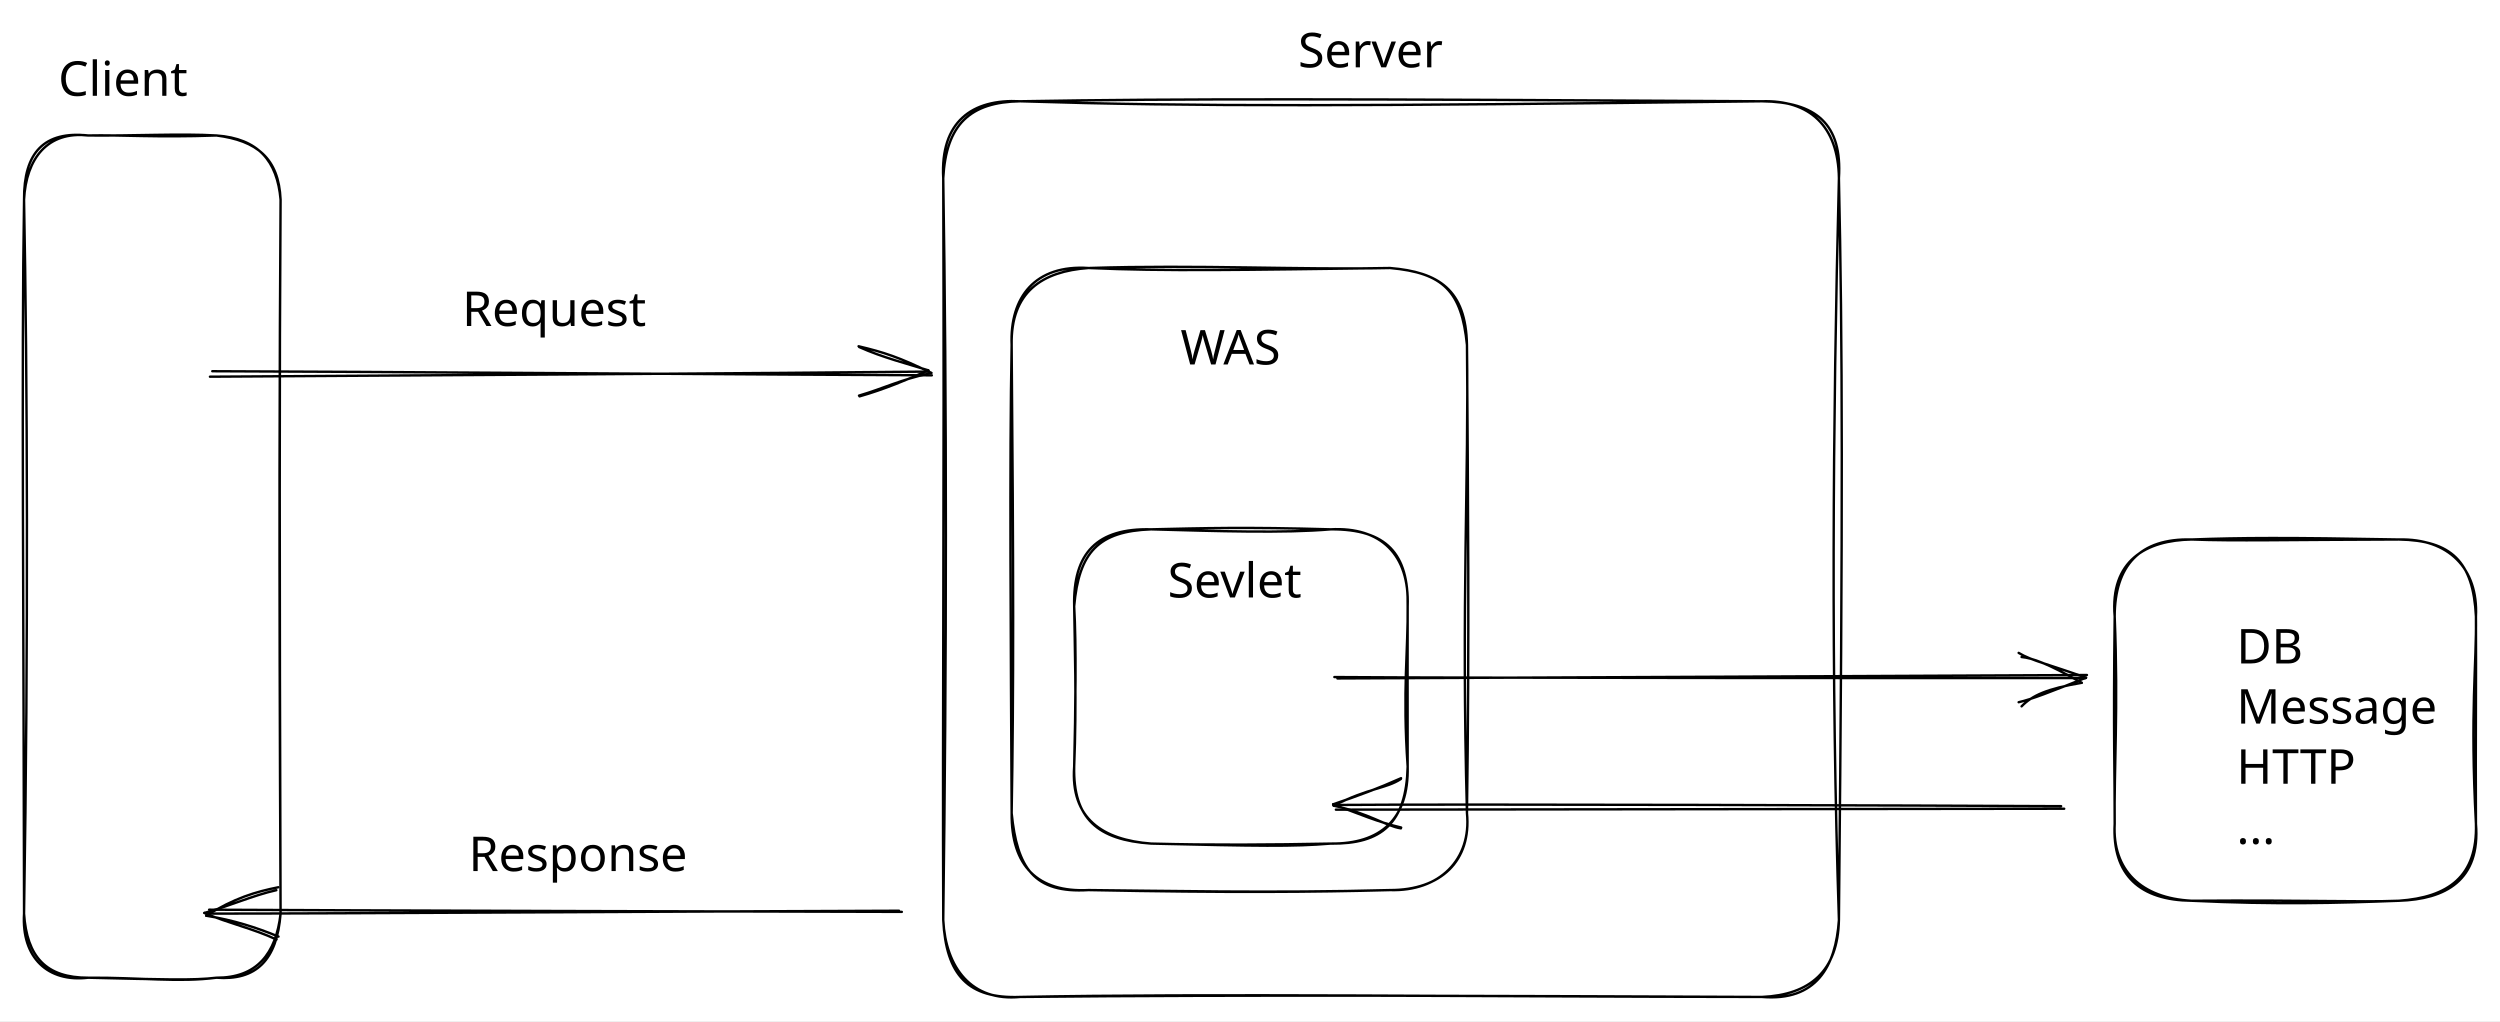
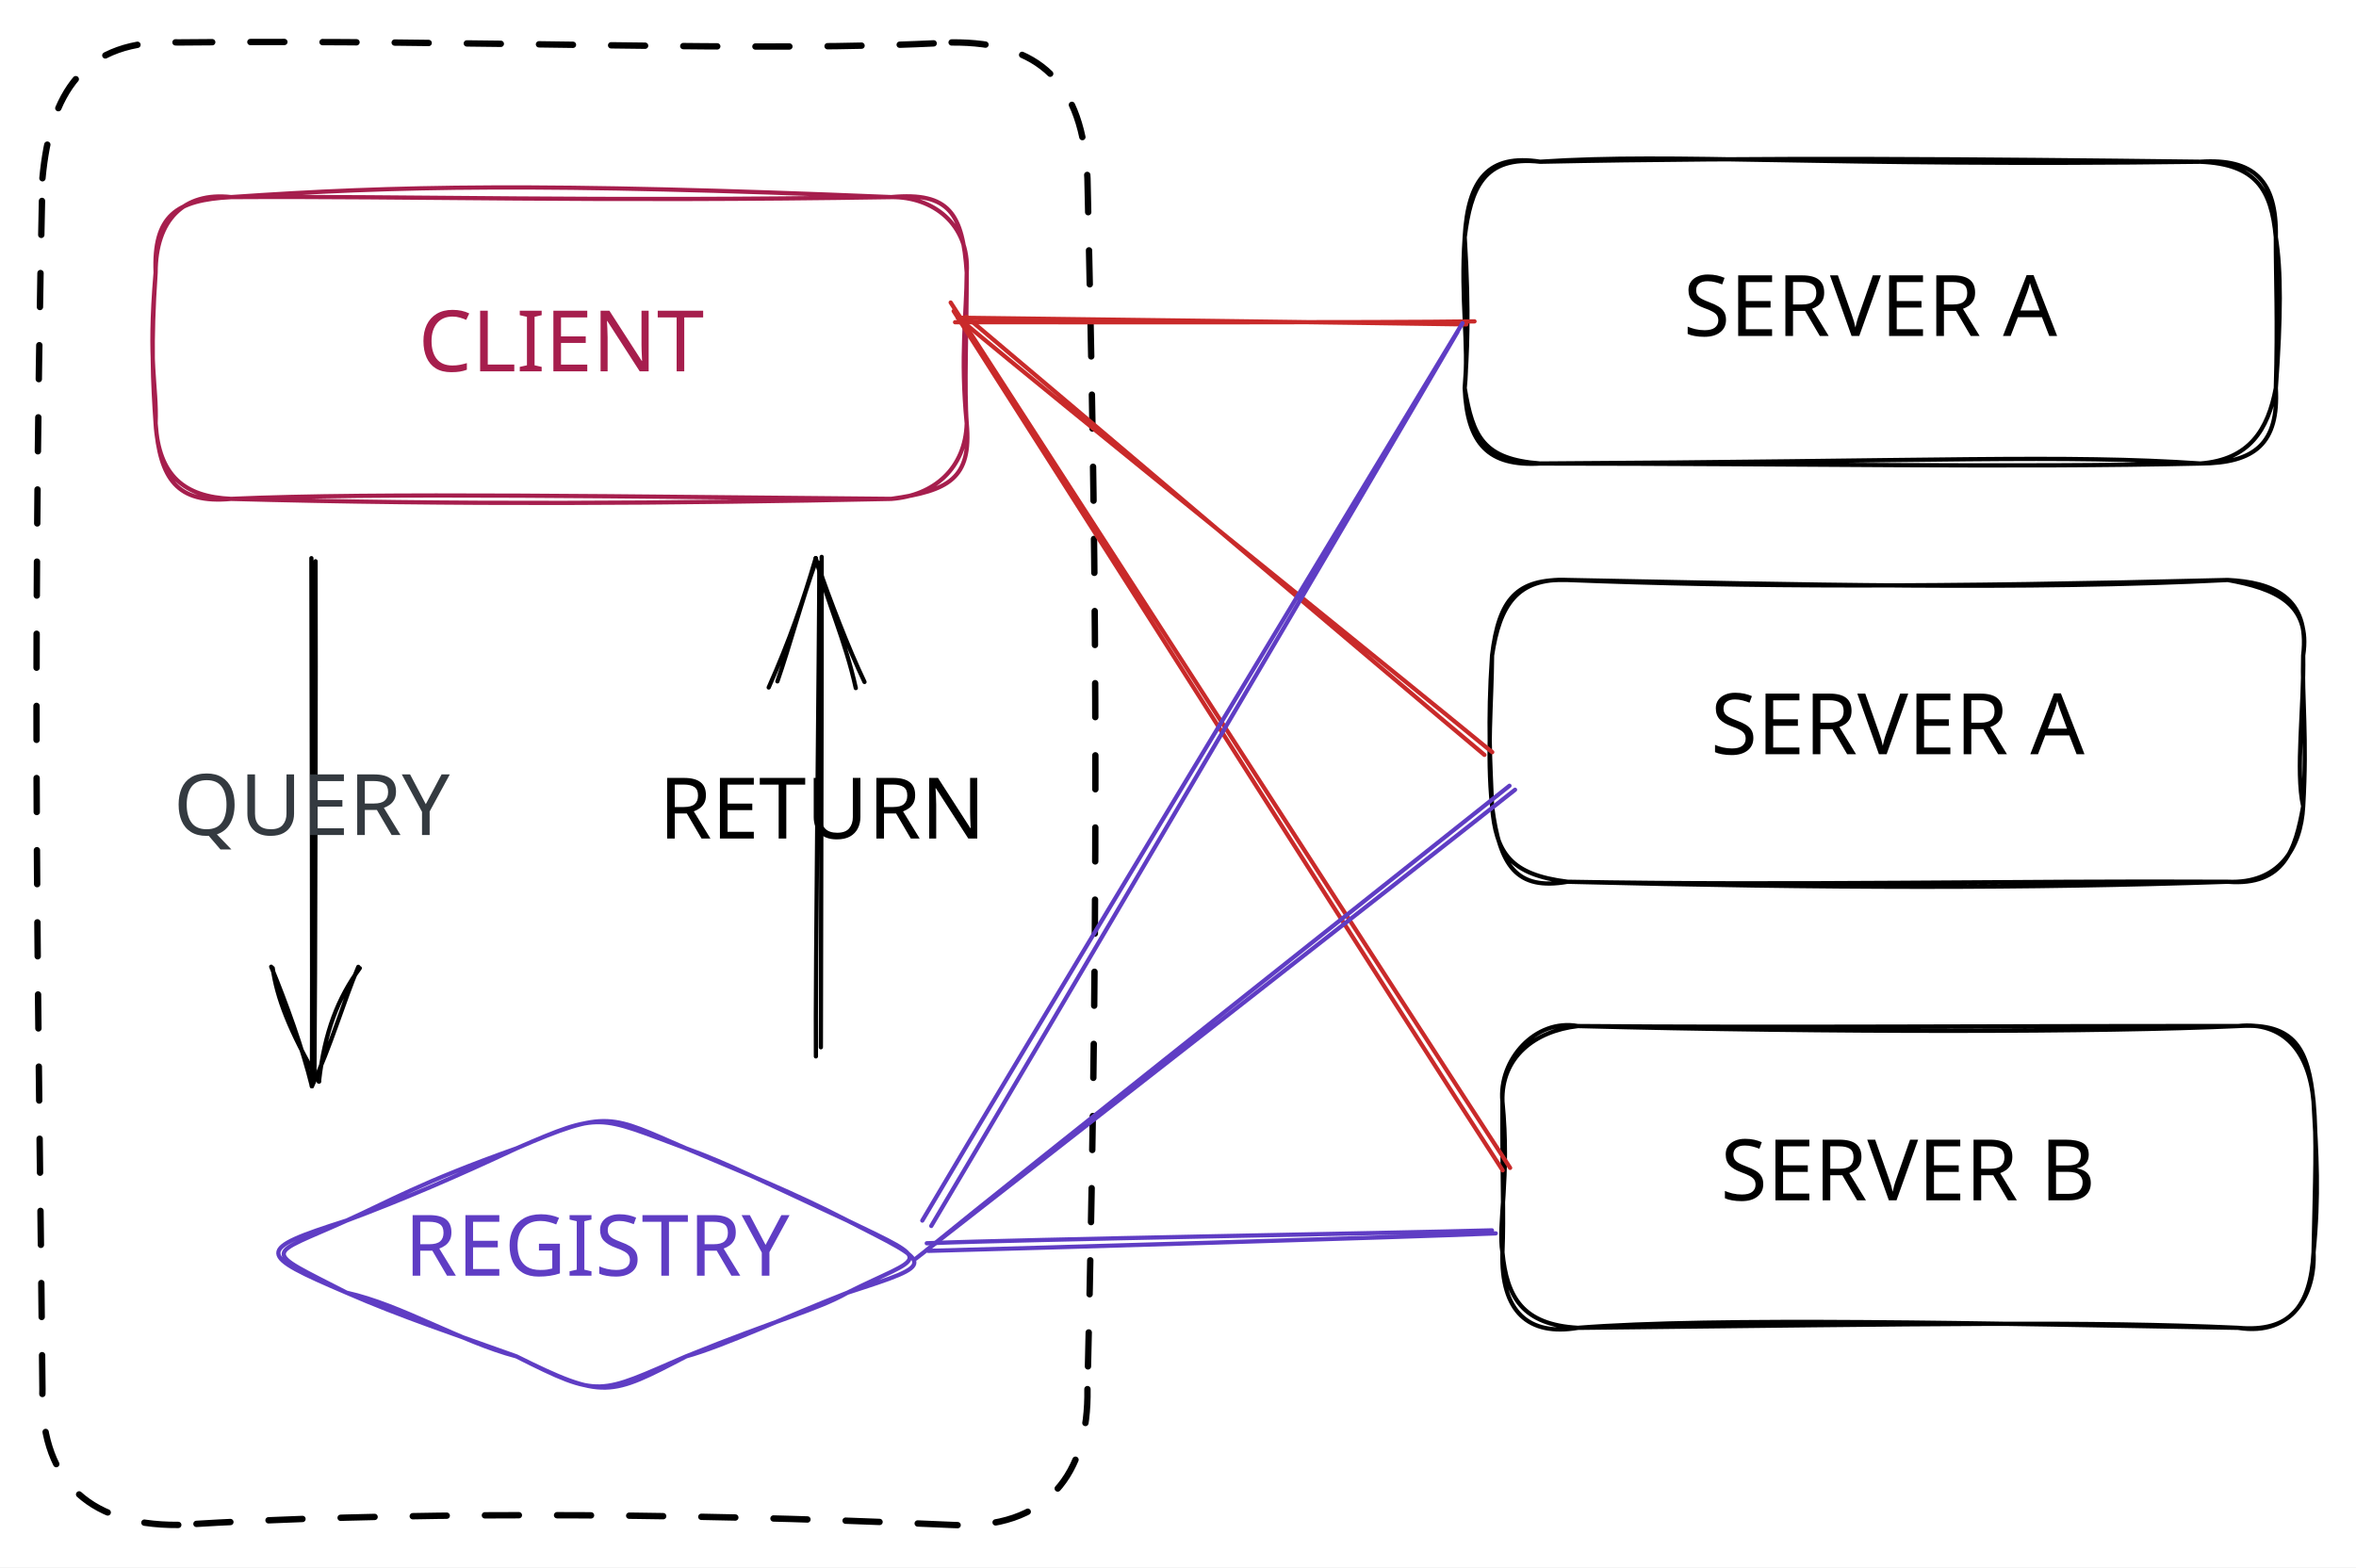
- <svg xmlns="http://www.w3.org/2000/svg" version="1.1" viewBox="0 0 1039.555 424.555" width="1039.555" height="424.555">
+ <svg xmlns="http://www.w3.org/2000/svg" version="1.1" viewBox="0 0 555.111 369.333" width="555.111" height="369.333">
  
-   eyJ2ZXJzaW9uIjoiMSIsImVuY29kaW5nIjoiYnN0cmluZyIsImNvbXByZXNzZWQiOnRydWUsImVuY29kZWQiOiJ4nN1aWVfiSFx1MDAxOH33V3iY1zZT+9JvbozLtNqi6PT0XHUwMDFjT4SAgZCkSVCxT//3+Vx1MDAxMpYkQOhAi2YmniOQqkp9Sd37LbfyfWt7u1x1MDAxMlx1MDAwZX2r8nG7Yj03TMdu9s2nyofo/KPVXHUwMDBmbM+FJlx1MDAxMv9cdTAwMGW8Qb9cdTAwMTH3fFxiQz/4+Pvvpu9cdTAwMWJtO7z3vK7R8HqjYZZj9Sw3XGag49/we3v7e/w/NVHfaoSm23aseEDclMwl0OzJM8+Np8VcdTAwMDT+XHUwMDE401xcTnvYwVx1MDAwMUxcdTAwMTdaTWhumU5gJS3RqUr3/PRQ1zqkekpfzoZcdTAwMWT/r+P72nEya8t2nFo4dEY3ZTZcdTAwMWVcdTAwMDb9lE1B2Pe61o3dXGZcdTAwMWai2WfOT8dcdTAwMDVcdTAwMWU8tGRU31x1MDAxYrRcdTAwMWZcXCtcYjJjPN9s2OEwOoeSXHUwMDFiXHUwMDFjPYSP28mZZ/hFmTJcdTAwMThcdTAwMWNcXCEkXHUwMDE1JnzaXHUwMDFhj9fMXHUwMDEwQkhEiERcdTAwMWM6zNi17zleP7LrN1x1MDAxNFx1MDAxZoll92aj21x1MDAwNvPc5rRP2DfdwDf7sF5Jv6fJXHUwMDFkI1x1MDAxMc0kuGCaYYZcdTAwMDSZdnmw7PZDXHUwMDE42cqRQeDAVDKOsUy6XHUwMDA0VrwqmEhKKVFYT1tcIlx1MDAxYvzjZlxmkH/Sz81tjp/bXHUwMDA0MVx0Zuj4zI/kbqL+hymsJZdcdTAwMWH4TXOEXHQsXHUwMDE0hlx1MDAwN0aYUDQxwLHdLjS6XHUwMDAzx0nOeY1uXHUwMDAyo63UXFxz8FxyredwXHUwMDExcnVcdTAwMWVwXHUwMDA1k4pgpHhh3OLeZdiodq/2W173fv/kwFdcdTAwMTfdeulxK0hcdTAwMTYvWdxcbmRgaFVcdTAwMTJcdTAwMDFOsJJ8Y8DlYlx1MDAxZagpXHUwMDE2TZApMcOIy5Q7+TkyM5hZXHSCXHUwMDFjaypWgGCy2J5cdTAwMWLW7JfoeVx1MDAxM5Q5WzV7tjPMrFeMTXg++46deTT3ZmDBnLFcdTAwMWJVmd67jt2O0FtxrFZcdTAwMTbWoVxy8WDaXHUwMDFjen7S2oDZTbhcXP+4OXtcdTAwMTde327brulcXGUtWcoos9/3nlx1MDAxNlGK4jxOMWBcdTAwMTShiFx1MDAxNo9cdTAwMDW7+ydhw9qzhuf8SVxc/9EzX1x1MDAxYfVh2TlcdTAwMDW4MWR0IK1cdTAwMDXSVGaDXHUwMDAx0dRcdTAwMDD3Slx1MDAxOfhhrrhmXHUwMDFi41x1MDAxNEUoXG5KgGLEiFx1MDAxNmn6TjmGZilGXCLca67wXG5cZpv3/eTXfD9cdTAwMTdyPeJcdTAwMDWh2Vx1MDAwZvdst2m77dkhltvMaXHMINz3ej07XHUwMDA0My4821xyZ3vE192NIP9gmXP8gSun22a54UdXTHKr6Ei+bSdLXHUwMDEw/5h+/+fDwt75izozfCv9uTKLNZk9OWGxYlx1MDAxMlZcdTAwMDfJ4pHxyd/r16tf6sOu773cdC9cdTAwMWWOTupcdTAwMDdlZ7HExFBKaYiBmIuZhI5jXHUwMDExp3tEMo1cYmWb4zBR0sDRwTjCmqec61x1MDAxMlxuK6SAQvw9KUypXHUwMDEwKVxmrU/hlGHjKiWOX1x1MDAxNY+c+6fXbFx1MDAwZv3Rvazftlv37l1dVlx1MDAxMi5AtG1cZlwiK3eQoWKqUCVcdTAwMThDmlxilerVNv04r4g8tqJcdTAwMDRRyN3nbvz/4Tl2crE0M7yQ51haXHUwMDEwqtyCkCBcdTAwMTIlcDpcdTAwMTVffuY+lq90Wd1cdTAwMDdFccnHXHUwMDAwe5nIXHUwMDFiXHUwMDBmV7FcdTAwMGZ/XHUwMDBi/0EliaailGdcdTAwMTKRpFx1MDAxOFxc3D7xJFxiXHUwMDBizDVRdNOV4HTM91x1MDAxNCZcdTAwMGLFj1xmKkf8mbb8mED5XHUwMDE1XHUwMDFk1fqsIIjl0UJrQIomWlx1MDAxN2ZF57rKu1x1MDAxZHpUPVwibLfXXHUwMDFldF7Cz+3Ss4LryFx1MDAwMyFcdTAwMDJZpiZYqVxmLVxi02k3vDFOYKXjXGZcdTAwMWNcdTAwMTOtXHUwMDE0UZioeV5cdTAwMTCuclxu40kpKlx1MDAxNOeC0nfVSCRBkr5cdHYpVXnYxVx1MDAxMiFGXHSTxes6+1xcfjo8dmvXT3T388nZ89nhUHwpPXhcdTAwMTWPw6fknEqMUoVbNJ7yWFx1MDAwMeRQ3iqGpZabgy9cdTAwMWRBc6rKLIAvXHUwMDFlhZ9FOuBcdTAwMDS/XGZcdTAwMTaMRUXqu1x1MDAwMlhjtkqht1x1MDAxNMB5XCJcdTAwMWbOhy5HXHUwMDAyUXA4tDB0w+ezT/t2m1x1MDAxY8ju8LS6W68/vlx1MDAxY+KyQ1eRkceTLMo25lx1MDAxNFx0iaNSRynOdJSu6I1Bly2Qo+dVPihdqKZp7XWTXCKfgjRcZq1cdTAwMDDBZKnXXHUwMDEx+W52a2VQ+FwiM9biXHUwMDEyyedcdTAwMTLjUshoX6Ewl27qrcvqUVx1MDAwN1x1MDAxZlx1MDAwZvu9XHUwMDFhqlx1MDAxZHi3mVnLyiVmRCxcdTAwMTBcdTAwMThRXHUwMDFlSVx1MDAwM9kwIFSe+PfaZFx1MDAxMrRcYpkkg0hcdTAwMDHZ1ipiwPpk0pBcdTAwMDawNyNTzXpcdTAwMDR4lYFPY0uWUipfMee5nMJMQ3VCVtiGuvTb+7u9K2/3+u758PyuenbDOpel55Rm8ZYk0VxiUY1mOMWwNjhcdTAwMWOScKSlSG1cdTAwMTW9erWMsZFcdTAwMTZISFx1MDAxMcVcdTAwMWPClVZcdTAwMDKw/0uJ1C/KbeCLUvsqm1DM84Q45ex8aTPv6rStz72bzrPTvPzSWCTEIYMwXCJcdTAwMTCBaoFRriVNdvG2p0JcXKxGXHUwMDEwSHFFvN8491D+S4JbPppmhm+lP9cqz2R+WMaRVyZcdTAwMThcdTAwMTWXXHUwMDE2lq9oSV1cYiYjXHUwMDExl0M9XHUwMDE0eZBsijve507KoVxyqlx1MDAwYuPXK6a+bIFcdTAwMGZZ0mdSnlEwNatcYr2D8rY8mGTgOau8fVh23VPVXHUwMDFlOodcdTAwMWTn6spxL+5cdTAwMWZrqvPYXHUwMDE4vJqiRzCTXHUwMDFiLypJ7qsjWEGsYlx1MDAxOP5cdTAwMTVm3PlO/ai5c9o6tjvXd/Xg08lDi1+Xn3Fi2UtPVMtcXIy/MuXUgkw4bf+EU5yBXHUwMDE35pq/SWFJMVOpLHTTufDB3lf3XHUwMDEzmGy2ra/u0dXVxVfXMIyFuXFK7n6L3DjHsvVyZZG7L40pkVx1MDAxY4i/goa+3FxylZV2WIsltIP6K0+4fvXXS8hPXHUwMDAz3Vx1MDAxY1x1MDAwNyVSXHUwMDE0zHrXrekoPqyimuflyr+cXHUwMDEx7yBcdTAwMDNcbnNYQYajN80g4M9nxFx1MDAwNFx1MDAxYumtiv/t5nQ+mmbGXHUwMDE3SpZzpeD8Ulx1MDAxYpyH4IxcdTAwMTTfxFxiXHUwMDA36KJGTvZqt67g6tt+1Vx1MDAxNjsvZfdcdTAwMWV82b404TwjXHUwMDA0q829qKxcbinBkEpRLTQnq+w/r1x1MDAxZrGJ0GitXCJ6rYh9aX1cdTAwMWJYQSnkq4kpa3Eq5UtnOaVcdTAwMTVcdTAwMDHXpXTx7Vx1MDAxNfZZ3FVxIyDgXHUwMDAxXHUwMDFlXHUwMDFmg7+wkmaz/KSi2Vxy5WxEViSWr1x1MDAxONbRnvdcdTAwMDZcdTAwMTVhpVx1MDAwYpFcbvjEMEErvd6/Pqko3PTbScKXVuB7bmCVg1VjW9aiVb6iQ1x1MDAxNcdCSlmcVbdcdTAwMDfd5lPrz6N7Um3emq73uX90U3pFR0m1RFx1MDAxNIbqKuZcdTAwMWNRhEkkXHUwMDEx3Vx1MDAxOKtcdTAwMDQrxCrI4JTE+o1CXHUwMDE1g1x1MDAxNPbtdi1rVlx1MDAxZkBYXHUwMDA2To0tXHUwMDE5MWprnE5WTN+vhfCEpkk5PHu7Ob7N5HqVR9t62ptf/t9a8Vx1MDAxMV01ZmlEXGIrLj1+bP34XHUwMDE3XHUwMDEwXHUwMDExqEkifQ==
+   eyJ2ZXJzaW9uIjoiMSIsImVuY29kaW5nIjoiYnN0cmluZyIsImNvbXByZXNzZWQiOnRydWUsImVuY29kZWQiOiJ4nO1cXFtT4khcdTAwMTR+91dY7uvA9v0yb4KMXHUwMDAz421cdTAwMDBHZWtrKkNcIkYgQVx1MDAxMlx1MDAwNN2a/74nQUlcYlx1MDAwNImCk62dnlx1MDAxYYXuTtKX8/X3ndNcdTAwMWT/2dnd3fNcdTAwMWZcdTAwMDbW3sfdPWvSNnq2OTTGe1x1MDAxZoL8e2vo2a5cdTAwMDNFJPzuuaNhO6x54/tcdTAwMDPv459/XHUwMDFhg0GxY/s/XFy3W2y7/ellVs/qW47vQcW/4Pvu7j/hz9iDhlbbN5xOz1xuL1xii6JnMZLMPHGd8LGMXHRBXHUwMDE0k2xWwfZcdTAwMGXgab5lQum10fOsqCTI2rv63DYnZfus6d+5bumRX/Tco2b00Gu712v4XHUwMDBmvWmfjPbNaFx1MDAxOGuS51x1MDAwZt2udWGb/lxylONE/uw60/BuoFx1MDAwMbPioTvq3DiW581d5Fx1MDAwZYy27T9cdTAwMDR5XGLNcqeD8HE3ypnAN0pIUUDigmmGXHUwMDE5XHUwMDEys9LgeoJkXHUwMDExXHUwMDA3iXGENaeYJFpWdnvuMGjZXHUwMDFmKExR035cdTAwMTjtblx1MDAwN9rnmLM6/tBwvIExhFx0i+qNn/pMmChcdTAwMTJIXFxzgpliVM2q3Fh258ZcdTAwMGZcdTAwMWHLdJFCYpQjrriOJsezwnnRUmOqYvlBXHUwMDBiXHUwMDA2VTO0j7/jw+aYT8P2bDCRydCnnJ9RX4L6lZipRbdcdTAwMWFcckxjalx1MDAxM1goKTlcdTAwMTNaU61n5T3b6UKhM+r1ojy33Y3MaCf2rGzWq2Sa9WItXHUwMDE1tIdKtbb5lvRB9Xvj+Or85FHWhuWzXHUwMDFm7v6Xk1xym6/nXHUwMDAy5DdqvalcdTAwMDZcdTAwMTFaL6NFXHUwMDBlSVx1MDAxMo60XHUwMDA0XHUwMDEzT7deQ2CLma+3XqxxXHUwMDFhUGbWK1OrPFmvYlxiXHUwMDBirmLN3JL5zq6Jro7ZnG9Nolx1MDAxZcYs5OiqTu3OUVx1MDAxM09GrW/71qWm49OzvVm9n1x1MDAxZpbfdnox7p2NLP+iVJnc305q6PzWbNRcdTAwMDfzT3l+vjFcdTAwMWO643Xv651cdTAwMGVrJ9WTUfVx4p02PpVH142yWu++T59WYFlcdTAwMTMgXHUwMDAxuiksz41rXGbGmKbBmGqsXGJcdTAwMTjE2iBePkU5XHUwMDA3MUOsqJTSXGJJXHUwMDBla9ZcdTAwMDKKXHUwMDA1L1xugFxyXHUwMDAxXGIjycj2QKzQXCJoiUyiXHUwMDE0I6klw1xuq1xmMJ2zmSx0wphcdTAwMTRcdTAwMTJlMMFosl3Hb9iPVkjjc7mfjL7de5ibr9A2YXzKR9XKSTM+hJ5cdTAwMDXPnHLKXFzt/Z7dXHSsd69ccr2whnOG7dsg7mZcdTAwMTX6tmnGXHSsXHJNMOCew+o6xONcdTAwMGXtju1cdTAwMTi95nxcdTAwMGJXXCLNtI2+65jLwYbS0IYl51pRvb7k81x1MDAwZva5PVx1MDAxZd9cdTAwMTfuW/fnLdHqXHUwMDFig0cr73Cjkq3gTMZ1IMOwVkxcdEpUsl1cdTAwMTHa+DU12+xccpTJlyg8IZJwoyCpXHUwMDE4lrGC15BcItlcdTAwMTYpfq82hj5uXHUwMDE4d9Z5XHI/1r+09nv6LFx1MDAxYslQ0OBcdTAwMWJcdTAwMTOMaSQjdKrZI6E5XHUwMDA2xbi+3S/vdN7tXq/SikyqonxcdTAwMWa7R0vsfpFmKFx1MDAwYphcdTAwMWaRLGLw1SyjKVx1MDAwNpH8bixTr1x1MDAxY1ZcdTAwMWLN+tW78sxcdTAwMGKLdZJnZm1cXFx0t6mmXFzGMzqVZzT42lx1MDAwNJNcZrJutcjNK96UKFwiLVx1MDAwNPRcdTAwMTR4VWg1hzeAWFFCXHUwMDAyb4czpYhKxdtbXHUwMDAzXHUwMDBiS0RcdTAwMWSOifonuFx1MDAxMU00RUq+LXSwNZppNFx1MDAxYmO1j5qOXHUwMDFhW0atZbvlhnrMSDNcbtGod1x1MDAxOSDu+cbQL9mOaTud+V4/Rd/W0XHhotBcdTAwMWVcdTAwMDVDgEDOc1wiXHUwMDE0XHUwMDA250YqzjiJVepcdTAwMTiDoM0scJWR1uDCY8GQWFx1MDAxY1jLMaM2zXfD8Pyy2+/bPlxmwJlrO36yRtij/Vx1MDAwMLo3lmEmS+HO8bIkxlx1MDAwN8FcdTAwMWTnp/Kv2ISh+Oyh2ee/P7xcXFx1MDAxYswyqr9cdTAwMTP/nZXtdWpcXJNcblx1MDAwZTpXZCD75aaX98WHk1WLXHUwMDBmSGAlXHRcdTAwMTVhuJFpSVx1MDAxM1xyi1ZcdTAwMWaQXHUwMDBiXHUwMDA2e8PqI9ZcInssOJVcdTAwMDKER5bl51xybM+VzKI438b2X88r70z1L/BlkuqnXHJ8XHUwMDFkz5NcdTAwMThzJaCmXHUwMDE41Vx1MDAxODNF1oba6iBZTqFcdTAwMDZqulxi/yUjXHUwMDE0UMfiS0sorFx1MDAxOfuFRI9FXHUwMDExXHUwMDA38V+AOlfgSi7uXHUwMDE4XHUwMDAwz2jgo5zyvmtUW+PbWr170Kt4t83rq97AO87I++DcRSb4et5PcuRcdTAwMDZcdTAwMTVBXHUwMDAxJFx1MDAwMSy0sFx1MDAxY1x1MDAwM2YoXHUwMDExMnKRXCJJQIuaU8W4wFx1MDAxMsQjzOfCmP9nib+waKdcdTAwMWJcdTAwMTJcdTAwMDI41Vx1MDAwYqGKIIZVLFx1MDAxY/bS6rTcXHUwMDE2c746MUGLXHUwMDE0Rlx1MDAxNGxcdTAwMDZ+gFx1MDAxYUhcYlx1MDAwMV5cdTAwMTRaY6V1IFx1MDAwNOj2tjdj3t5cblx1MDAxZMDB6Vx1MDAwN1x1MDAwMLB3cvrB639Pp795Xj95V1x1MDAxZPBcdTAwMDKfLrr8YVx1MDAwYldcdTAwMDJt5YYspqlRNoZcdTAwMDJnR7H1xYA/+VqgjfuSQy2z3v9WNjud8m3e4Sa4XGbZnlx1MDAwM+AkRUzOwVxyIFx1MDAxOFx1MDAwNpdcdTAwMTUlRHKqY6dccjaNt41syGJcZrmwXHUwMDFlb/08wevEQaUy6Xq1z6dnqCBbnvd9xLqnd5nEXHUwMDAxrFx1MDAwMIptPfZcdTAwMWNcdTAwMGKmLmy50GDcWVx1MDAwNlgs73TOYSFcdTAwMTFcdGPPmOhAXHUwMDAyxywthFx1MDAwNYCGXHUwMDAwaFx1MDAxOOBFccy3iFxutFx1MDAwNFx1MDAwNkvcUUpcdTAwMTGSVL/LXHUwMDBlZ2ZcdTAwMWJ8XHUwMDFiXHI1KvVvlfru/vvGnlev5UlcIpq18fVURGiqX8olXG72lTPEn1x1MDAxMcdcdTAwMTdcdTAwMGadUrszvj3EtEVp4fHsR94xJ1x1MDAwNFx1MDAwYlx1MDAwZpRJXHUwMDAwXHUwMDE1XCKSzrulXHUwMDAwxpCoXGInWEtcIrZcdLqNUJFcdTAwMTaaSolyejboXHUwMDE074tLeXJcXKqeuv7p7UXhqFUv55CKsEx1iFxiZjSIXmTwiJb3Oue4XHUwMDAw5zqwfNBgXGLsLOFcdTAwMGZxXlTggCjCJJJQ/suZXGK8fawkznSk8zdcdTAwMTWtoKJcdTAwMTfW8m1QkUo94IY5Z5hcdTAwMTOl18fc0bevelhr2odcdTAwMDeTXHUwMDFh+SQrXHUwMDFltquXececXHUwMDEwXCI8ZS3B4Vx1MDAwZXZcdTAwMWHn3VwiRlVwXHUwMDAwTsHqTjWIwe2FSDdCRYRcdTAwMDXZ8Wbmioro50vzdn9I7ol8uOlObo94a3CQQypcIiQ9Nlx1MDAwN0uzppqvf3p7eadzjlxuiVFw5oZcdTAwMTCNUFx1MDAxMFxmmPeKmEBFXHI6XHUwMDE1XHUwMDA0nFx1MDAwNmDEQ/dcdTAwMWLnXCK6XGKDRS5cIojDPyoy7Vx1MDAxNfzHuKj0rlxc9MJansJFpdVcXFx1MDAxNLZ5mfQjqcE5Qlx1MDAwNGJEZdhcdTAwMTQv1PfRl4O267JJf9y/Ro5j1XKPN8FVyEJANDiQVfOb4kSSkIVcdTAwMTRnWiFcdTAwMTY7MJjEW1tcdTAwMTODXHUwMDE4b8BcdTAwMWJB4YFvLFx1MDAxMOZcIiZBZ+BDSexhRlxiV8CeW9+nW1x1MDAxNTBngVx1MDAwYvZcdTAwMWFIrr2Vts2DLHNlXHUwMDFi3cwqpM1o4uqd+O/M+I0xwIKMlKCsRFx1MDAwNlx1MDAxNdk/rvmnd+3LIS3ftG5H47ostFx1MDAxYbnHr6DhsShFtWJUJreypuGOXHUwMDE5mfJEuzaJ3+l7VVxma03AO1tcdTAwMDJgcO+C1oCQ4VxchFx1MDAwN7iWIJpKLVhsh/JcdTAwMTcgmoNcIo4m4zein1MhdY6npVx1MDAwYtO7KZCjVJJWiErgaLH+VsFheXx8TJqV67tG67h8XFybXFzdXHUwMDE1zvNcdTAwMGZymVx1MDAwMq7pMfX0Leo3w5qiQFx1MDAxZUhcdTAwMTaw/1JUXHUwMDEzhJeGjp4hLVx1MDAxMchWpN5cdTAwMTajfCuiXHUwMDE551le2fv/IDplesPCxMxuXGLNOnVcdTAwMGZCq2DXT2aItZJcdTAwMGVlzuikcVkoXGZa1fvh8fjwwsg9mLlYqbjT3sTa+DsnhL/E2Fx1MDAwNKM5+Vx1MDAxZmvr81x1MDAxYilcYlx1MDAwNFxiXHUwMDEy/JdcdTAwMTI2NCzm1P6G93MqpE5xkFx1MDAxNid3Q1xil+l/goCAOyBBXHUwMDFmrO9Uj1x1MDAwZvstWe5+u+tcXJWuR92r40LFyf1rLkJMXyuTLFxiUi2ockWKXHUwMDFhXHUwMDEyVSB150X7xjHOUOhcdTAwMWSAXHUwMDA3wFJlOUYvXHUwMDA0dzXIOVx1MDAwNeay9dctV4Kccv3bz16sXUif4yAtzu6GUFx1MDAxZTs1mTzWXHUwMDA2frdcdTAwMDRyWz9S7fvNkeXdN0aHVqVk1Myqdrr9/IOcXHUwMDE1g1x1MDAxOLPAiFx1MDAwNlx1MDAwN3RcdTAwMTKRapX4Kznbw/j01MKCXHUwMDAwn1x1MDAwMZwlXGZgUaNcdTAwMGIpNObxXe5fXHUwMDAxcPjwm8VcdTAwMTdrXHUwMDE3UiY4SFx1MDAwYlObXHUwMDA27p2n2+9cdTAwMTmDQcOHkZ/NIEy1bT5tXHJEndi7t61xadFcdTAwMTL/uFx1MDAwZVNcdTAwMTBtXHUwMDBmpznAplx1MDAxNZrDz52f/1x1MDAwMrBKhS4ifQ==
  <defs>
    <style class="style-fonts">
      @font-face {
        font-family: "Virgil";
        src: url("https://unpkg.com/@excalidraw/excalidraw@0.14.2/dist/excalidraw-assets/Virgil.woff2");
      }
      @font-face {
        font-family: "Cascadia";
        src: url("https://unpkg.com/@excalidraw/excalidraw@0.14.2/dist/excalidraw-assets/Cascadia.woff2");
      }
    </style>
  </defs>
-   <rect x="0" y="0" width="1039.555" height="424.555" fill="#ffffff" />
-   <g stroke-linecap="round" transform="translate(10 56.33337) rotate(0 53.33333 175.1111)">
-     <path d="M26.67 0 M26.67 0 C45.37 0.21, 65.22 -0.88, 80 0 M26.67 0 C40.6 -0.31, 54.62 0.91, 80 0 M80 0 C97.41 1.27, 105.26 10.6, 106.67 26.67 M80 0 C96.74 2.15, 105.94 9.39, 106.67 26.67 M106.67 26.67 C106.26 94.52, 105.91 163.27, 106.67 323.56 M106.67 26.67 C106.21 100.6, 106.21 175.77, 106.67 323.56 M106.67 323.56 C105.21 343.02, 96.43 351.49, 80 350.22 M106.67 323.56 C104.78 340.2, 96.81 350.31, 80 350.22 M80 350.22 C64.23 352.29, 48.36 350.07, 26.67 350.22 M80 350.22 C70.18 351.38, 58.44 350.97, 26.67 350.22 M26.67 350.22 C9.15 350.29, 1.19 341.57, 0 323.56 M26.67 350.22 C10 352.24, -1.15 341.97, 0 323.56 M0 323.56 C-0.13 206.72, -1.11 92.64, 0 26.67 M0 323.56 C1.83 211.05, 1.38 98.49, 0 26.67 M0 26.67 C0.89 9.45, 9.87 -1.91, 26.67 0 M0 26.67 C-0.14 6.96, 8.43 -1.95, 26.67 0" stroke="#000000" stroke-width="1" fill="none" />
+   <rect x="0" y="0" width="555.111" height="369.333" fill="#ffffff" />
+   <g stroke-linecap="round" transform="translate(10 10) rotate(0 123.1111 174.6667)">
+     <path d="M32 0 M32 0 C101.68 -0.74, 170.64 2.51, 214.22 0 M214.22 0 C234.91 -0.14, 245.15 9.46, 246.22 32 M246.22 32 C247.99 109.24, 249.36 187.82, 246.22 317.33 M246.22 317.33 C246.56 337.09, 236.82 350.59, 214.22 349.33 M214.22 349.33 C146.24 346.24, 80.65 346.29, 32 349.33 M32 349.33 C9.83 349.47, -0.59 337.68, 0 317.33 M0 317.33 C-0.73 235.86, -2.74 155.08, 0 32 M0 32 C1.85 12.18, 9.45 -1, 32 0" stroke="#000000" stroke-width="1.5" fill="none" stroke-dasharray="8 9" />
  </g>
-   <g transform="translate(24.2222 21.83336) rotate(0 28 12.5)">
-     <text x="0" y="18" font-family="Virgil, Segoe UI Emoji" font-size="20px" fill="#000000" text-anchor="start" style="white-space: pre;" direction="ltr">Client</text>
+   <g stroke-linecap="round" transform="translate(36.66669 46.44446) rotate(0 95.55556 35.55556)">
+     <path d="M17.78 0 M17.78 0 C56.45 -2.66, 91.1 -3.39, 173.33 0 M17.78 0 C60.82 -0.27, 102.3 1.13, 173.33 0 M173.33 0 C187.07 -1.26, 190.18 3.96, 191.11 17.78 M173.33 0 C183.03 -0.14, 191.78 6.32, 191.11 17.78 M191.11 17.78 C191.07 27.61, 189.56 37.33, 191.11 53.33 M191.11 17.78 C191.1 31.04, 190.51 45.41, 191.11 53.33 M191.11 53.33 C192.28 66.35, 186.87 69.2, 173.33 71.11 M191.11 53.33 C190.8 63.87, 183.41 70.37, 173.33 71.11 M173.33 71.11 C121.65 72.21, 70.55 72.55, 17.78 71.11 M173.33 71.11 C112.77 70.61, 52.03 69.59, 17.78 71.11 M17.78 71.11 C5.04 72.3, 1.01 66.46, 0 53.33 M17.78 71.11 C6.84 70.63, 0.73 65.73, 0 53.33 M0 53.33 C0.33 44.05, -1.84 39.82, 0 17.78 M0 53.33 C-0.64 43.91, -1.15 34.43, 0 17.78 M0 17.78 C0.01 5.4, 6.65 -1.25, 17.78 0 M0 17.78 C-0.53 4.38, 4.75 0.67, 17.78 0" stroke="#a61e4d" stroke-width="1" fill="none" />
+   </g>
+   <g transform="translate(92.22224 68.50002) rotate(0 40 13.5)">
+     <text x="40" y="19" font-family="Virgil, Segoe UI Emoji" font-size="20px" fill="#a61e4d" text-anchor="middle" style="white-space: pre;" direction="ltr">CLIENT</text>
+   </g>
+   <g stroke-linecap="round" transform="translate(61.66669 262.1111) rotate(0 79 33)">
+     <path d="M100 8.5 M100 8.5 C113.38 14.14, 125.87 19.19, 138 25.5 M100 8.5 C109.94 12.07, 118.62 16.58, 138 25.5 M138 25.5 C158.24 35.92, 159.79 35.43, 138 42.5 M138 25.5 C159.13 35.67, 155.91 33.54, 138 42.5 M138 42.5 C130.74 46.6, 121.88 48.63, 100 57.5 M138 42.5 C123.52 48.16, 108.99 55, 100 57.5 M100 57.5 C79.35 66.37, 79.93 67.55, 60 57.5 M100 57.5 C82.02 66.83, 80.66 67.79, 60 57.5 M60 57.5 C46.74 54, 32.94 45.36, 20 42.5 M60 57.5 C46.19 52.55, 32.44 47.96, 20 42.5 M20 42.5 C-0.4 32.01, 0.91 34.11, 20 25.5 M20 42.5 C-1.11 33.46, -1.78 32.43, 20 25.5 M20 25.5 C33.43 20.48, 45.57 15.24, 60 8.5 M20 25.5 C29.6 21.2, 37.63 16.42, 60 8.5 M60 8.5 C80.19 -0.27, 79.08 0.78, 100 8.5 M60 8.5 C81.63 -0.91, 82.1 0.81, 100 8.5" stroke="#5f3dc4" stroke-width="1" fill="none" />
+   </g>
+   <g transform="translate(86.66669 281.6111) rotate(0 54 13.5)">
+     <text x="54" y="19" font-family="Virgil, Segoe UI Emoji" font-size="20px" fill="#5f3dc4" text-anchor="middle" style="white-space: pre;" direction="ltr">REGISTRY</text>
  </g>
  <g stroke-linecap="round">
-     <g transform="translate(87.33331 155) rotate(0 150.2223 0)">
-       <path d="M0.94 -0.64 C51.02 -0.55, 250.27 0.91, 300.14 1.07 M-0.03 1.64 C49.91 1.38, 249.16 0.09, 299.03 -0.49" stroke="#000000" stroke-width="1" fill="none" />
+     <g transform="translate(73.42996 131.6667) rotate(0 0 61.5)">
+       <path d="M0.92 0.59 C1.03 20.99, 0.84 102.07, 0.65 122.36 M-0.06 -0.14 C-0.04 20.4, 0.21 102.99, 0.05 123.56" stroke="#000000" stroke-width="1" fill="none" />
    </g>
-     <g transform="translate(87.33331 155) rotate(0 150.2223 0)">
-       <path d="M269.86 9.5 C280.25 6.47, 286.61 3, 299.92 0.07 M270.09 9.82 C279.99 7.05, 290.66 2.58, 298.66 -1.02" stroke="#000000" stroke-width="1" fill="none" />
+     <g transform="translate(73.42996 131.6667) rotate(0 0 61.5)">
+       <path d="M-9.18 96.44 C-8.21 103.34, -5.29 111.17, 1.72 123.19 M-9.53 96.13 C-6.05 104.58, -2.13 115.38, 0.06 124.3" stroke="#000000" stroke-width="1" fill="none" />
    </g>
-     <g transform="translate(87.33331 155) rotate(0 150.2223 0)">
-       <path d="M269.68 -11.02 C280.2 -8.52, 286.61 -6.46, 299.92 0.07 M269.92 -10.7 C279.68 -6.3, 290.41 -3.61, 298.66 -1.02" stroke="#000000" stroke-width="1" fill="none" />
+     <g transform="translate(73.42996 131.6667) rotate(0 0 61.5)">
+       <path d="M11.34 96.47 C6.23 103.52, 3.07 111.34, 1.72 123.19 M10.99 96.16 C7.48 104.43, 4.4 115.23, 0.06 124.3" stroke="#000000" stroke-width="1" fill="none" />
+     </g>
+   </g>
+   <mask />
+   <g transform="translate(39.42996 177.7612) rotate(0 34 13.5)">
+     <text x="34" y="19" font-family="Virgil, Segoe UI Emoji" font-size="20px" fill="#343a40" text-anchor="middle" style="white-space: pre;" direction="ltr">QUERY</text>
+   </g>
+   <g stroke-linecap="round">
+     <g transform="translate(192.8391 247.6667) rotate(0 0 -58.07863)">
+       <path d="M0.57 -0.89 C0.57 -20.16, 0.83 -97.12, 0.76 -116.44 M-0.6 1.26 C-0.75 -17.76, 0.19 -95.53, 0.21 -115.05" stroke="#000000" stroke-width="1" fill="none" />
+     </g>
+     <g transform="translate(192.8391 247.6667) rotate(0 0 -58.07863)">
+       <path d="M8.8 -85.53 C6.35 -96.7, 2.05 -105.83, -0.64 -116.16 M10.85 -86.97 C6.92 -95.22, 2.88 -105.87, -0.54 -115.58" stroke="#000000" stroke-width="1" fill="none" />
+     </g>
+     <g transform="translate(192.8391 247.6667) rotate(0 0 -58.07863)">
+       <path d="M-11.72 -85.67 C-6.75 -96.89, -3.62 -105.97, -0.64 -116.16 M-9.67 -87.11 C-6.75 -95.51, -3.95 -106.11, -0.54 -115.58" stroke="#000000" stroke-width="1" fill="none" />
+     </g>
+   </g>
+   <mask />
+   <g transform="translate(150.7169 178.5881) rotate(0 43 13.5)">
+     <text x="43" y="19" font-family="Virgil, Segoe UI Emoji" font-size="20px" fill="#000000" text-anchor="middle" style="white-space: pre;" direction="ltr">RETURN</text>
+   </g>
+   <g stroke-linecap="round" transform="translate(345.1111 38.11107) rotate(0 95.55556 35.55556)">
+     <path d="M17.78 0 M17.78 0 C50.25 -2.16, 82.99 1.15, 173.33 0 M17.78 0 C70.56 -1.09, 122.45 -0.62, 173.33 0 M173.33 0 C186.37 0.53, 190.09 6.48, 191.11 17.78 M173.33 0 C185.79 -0.81, 191.38 4.28, 191.11 17.78 M191.11 17.78 C192.35 25.63, 192.34 36.36, 191.11 53.33 M191.11 17.78 C191.09 27.47, 191.59 37.61, 191.11 53.33 M191.11 53.33 C191.83 66.41, 186.17 71.02, 173.33 71.11 M191.11 53.33 C189.28 63.15, 184.86 70.24, 173.33 71.11 M173.33 71.11 C128.77 72.11, 79.38 71.13, 17.78 71.11 M173.33 71.11 C141.65 68.94, 110.59 70.6, 17.78 71.11 M17.78 71.11 C5.54 71.81, 0.58 66.52, 0 53.33 M17.78 71.11 C4.43 70.1, 1.91 64.87, 0 53.33 M0 53.33 C1.06 42.89, -1.03 32.81, 0 17.78 M0 53.33 C0.54 45.3, 1.12 36.36, 0 17.78 M0 17.78 C0.76 4.09, 5.6 -1.91, 17.78 0 M0 17.78 C1.42 6.35, 4.43 -1.51, 17.78 0" stroke="#000000" stroke-width="1" fill="none" />
+   </g>
+   <g transform="translate(389.6667 60.16663) rotate(0 51 13.5)">
+     <text x="51" y="19" font-family="Virgil, Segoe UI Emoji" font-size="20px" fill="#000000" text-anchor="middle" style="white-space: pre;" direction="ltr">SERVER A</text>
+   </g>
+   <g stroke-linecap="round" transform="translate(351.5556 136.6666) rotate(0 95.55556 35.55556)">
+     <path d="M17.78 0 M17.78 0 C71.72 1.05, 125.59 2.43, 173.33 0 M17.78 0 C60.41 1.68, 104.45 1.75, 173.33 0 M173.33 0 C184.42 2, 192.99 5.5, 191.11 17.78 M173.33 0 C183.79 0.52, 192.76 3.92, 191.11 17.78 M191.11 17.78 C191.34 29.95, 189.25 45.09, 191.11 53.33 M191.11 17.78 C190.81 28.19, 192.08 36.9, 191.11 53.33 M191.11 53.33 C189.29 63.39, 186.76 72.15, 173.33 71.11 M191.11 53.33 C190.58 63.25, 185.39 71.66, 173.33 71.11 M173.33 71.11 C125.67 72.72, 79.86 72.66, 17.78 71.11 M173.33 71.11 C122.12 70.83, 70.51 72.07, 17.78 71.11 M17.78 71.11 C4.39 69.45, 0.87 64.42, 0 53.33 M17.78 71.11 C5.77 73.21, 1.8 67.45, 0 53.33 M0 53.33 C-1.28 40.9, -0.06 28.53, 0 17.78 M0 53.33 C-0.38 43.67, -1.09 33.74, 0 17.78 M0 17.78 C1.78 6.09, 5.79 -0.54, 17.78 0 M0 17.78 C1.61 4.39, 5.78 -0.32, 17.78 0" stroke="#000000" stroke-width="1" fill="none" />
+   </g>
+   <g transform="translate(396.1112 158.7222) rotate(0 51 13.5)">
+     <text x="51" y="19" font-family="Virgil, Segoe UI Emoji" font-size="20px" fill="#000000" text-anchor="middle" style="white-space: pre;" direction="ltr">SERVER A</text>
+   </g>
+   <g stroke-linecap="round" transform="translate(354 241.7778) rotate(0 95.55556 35.55556)">
+     <path d="M17.78 0 M17.78 0 C77.47 1.54, 141.19 1.47, 173.33 0 M17.78 0 C65.63 0.39, 114.02 -0.04, 173.33 0 M173.33 0 C184.02 -1.15, 190.09 5.97, 191.11 17.78 M173.33 0 C186.88 -0.86, 189.86 5.52, 191.11 17.78 M191.11 17.78 C191.84 30.49, 192.43 39.76, 191.11 53.33 M191.11 17.78 C191.92 26.65, 191.46 36.15, 191.11 53.33 M191.11 53.33 C190.4 66.18, 185.54 72.21, 173.33 71.11 M191.11 53.33 C191.57 63, 186.31 73.17, 173.33 71.11 M173.33 71.11 C113.75 70.06, 50.23 68.59, 17.78 71.11 M173.33 71.11 C137.94 69.52, 103.06 70.19, 17.78 71.11 M17.78 71.11 C4.81 70.39, 1.01 63.94, 0 53.33 M17.78 71.11 C6.19 73.08, -0.39 67.41, 0 53.33 M0 53.33 C-1.11 46.57, 1.76 35.87, 0 17.78 M0 53.33 C0.38 44.24, -0.08 36.58, 0 17.78 M0 17.78 C-0.34 7.39, 7.56 1.17, 17.78 0 M0 17.78 C-0.95 7.96, 7.75 -1.81, 17.78 0" stroke="#000000" stroke-width="1" fill="none" />
+   </g>
+   <g transform="translate(398.0556 263.8333) rotate(0 51.5 13.5)">
+     <text x="51.5" y="19" font-family="Virgil, Segoe UI Emoji" font-size="20px" fill="#000000" text-anchor="middle" style="white-space: pre;" direction="ltr">SERVER B</text>
+   </g>
+   <g stroke-linecap="round">
+     <g transform="translate(346 75.77777) rotate(0 -60.44446 0)">
+       <path d="M-0.51 0.66 C-20.65 0.33, -100.34 -0.66, -120.32 -0.91 M1.42 -0.05 C-18.87 0.28, -100.58 0.14, -120.97 0.15" stroke="#c92a2a" stroke-width="1" fill="none" />
    </g>
  </g>
  <mask />
  <g stroke-linecap="round">
-     <g transform="translate(374.4445 378.1111) rotate(0 -143.5556 0)">
-       <path d="M0.55 1.07 C-47.31 1, -239.36 0.45, -287.49 0.16 M-0.62 0.59 C-48.65 0.68, -241.09 1.83, -288.63 1.79" stroke="#000000" stroke-width="1" fill="none" />
-     </g>
-     <g transform="translate(374.4445 378.1111) rotate(0 -143.5556 0)">
-       <path d="M-258.69 -9.18 C-267.93 -7.35, -277.1 -4.66, -288.68 2.67 M-259.54 -7.95 C-269.26 -5.8, -279.43 -1.18, -289.46 1.51" stroke="#000000" stroke-width="1" fill="none" />
-     </g>
-     <g transform="translate(374.4445 378.1111) rotate(0 -143.5556 0)">
-       <path d="M-258.63 11.34 C-267.98 7.51, -277.17 4.53, -288.68 2.67 M-259.48 12.57 C-269.25 7.98, -279.44 5.85, -289.46 1.51" stroke="#000000" stroke-width="1" fill="none" />
+     <g transform="translate(350.4444 177.1111) rotate(0 -61.77777 -51.11116)">
+       <path d="M-0.69 0.77 C-20.95 -16.15, -102.45 -85.41, -122.76 -102.47 M1.15 0.13 C-19.1 -16.53, -102.64 -83.77, -123.28 -101.06" stroke="#c92a2a" stroke-width="1" fill="none" />
    </g>
  </g>
  <mask />
-   <g stroke-linecap="round" transform="translate(392.2223 42.11111) rotate(0 186.2222 186.2222)">
-     <path d="M32 0 M32 0 C98.44 -1.16, 167.54 -0.98, 340.44 0 M32 0 C103.68 2.29, 174 2.05, 340.44 0 M340.44 0 C360.15 -0.6, 372.15 10.21, 372.44 32 M340.44 0 C362.9 0.25, 373.91 9.44, 372.44 32 M372.44 32 C369.85 135.02, 369.19 240.23, 372.44 340.44 M372.44 32 C373.92 100.04, 374.13 167.3, 372.44 340.44 M372.44 340.44 C372.04 361.57, 360.48 371.58, 340.44 372.44 M372.44 340.44 C371.12 359.85, 363.01 374.35, 340.44 372.44 M340.44 372.44 C225.14 372.35, 107.72 370.93, 32 372.44 M340.44 372.44 C233.74 372.03, 126.65 371.47, 32 372.44 M32 372.44 C11.88 374.43, 1.05 360.47, 0 340.44 M32 372.44 C10.39 373.28, 1.15 363.47, 0 340.44 M0 340.44 C-0.37 253.49, 0.46 167.28, 0 32 M0 340.44 C1.44 232.61, 1.5 124.91, 0 32 M0 32 C1.19 9.62, 11.19 0.31, 32 0 M0 32 C-1.31 8.46, 12 -1.05, 32 0" stroke="#000000" stroke-width="1" fill="none" />
-   </g>
-   <g stroke-linecap="round" transform="translate(420.6666 111.4445) rotate(0 94.66666 129.3333)">
-     <path d="M32 0 M32 0 C77.39 -1.47, 120.25 0.83, 157.33 0 M32 0 C63.84 1.43, 95.4 0.81, 157.33 0 M157.33 0 C177.53 1.66, 188.93 9.03, 189.33 32 M157.33 0 C179.57 2.02, 187.07 9.64, 189.33 32 M189.33 32 C190.13 87.35, 186.95 138.52, 189.33 226.67 M189.33 32 C189.76 92.12, 190.35 154.43, 189.33 226.67 M189.33 226.67 C191.24 246.45, 178.61 258.73, 157.33 258.67 M189.33 226.67 C191.29 246, 177.8 259.33, 157.33 258.67 M157.33 258.67 C125.81 259.52, 90.42 259.83, 32 258.67 M157.33 258.67 C108.91 259.99, 60.92 258.9, 32 258.67 M32 258.67 C10.75 259.73, -0.24 248.59, 0 226.67 M32 258.67 C9.14 260.12, 2.29 249.4, 0 226.67 M0 226.67 C-0.36 154.46, -0.94 79.91, 0 32 M0 226.67 C0.88 176.46, 0.79 123.91, 0 32 M0 32 C-0.84 12.07, 9.8 -1.51, 32 0 M0 32 C-0.4 9.98, 12.61 1.37, 32 0" stroke="#000000" stroke-width="1" fill="none" />
-   </g>
-   <g stroke-linecap="round" transform="translate(446.6667 220.1112) rotate(0 69.33334 65.33333)">
-     <path d="M32 0 M32 0 C53.05 -0.49, 71.37 -1.03, 106.67 0 M32 0 C59.63 0.76, 87.41 1.67, 106.67 0 M106.67 0 C129.93 -0.18, 139.13 10.25, 138.67 32 M106.67 0 C127.53 -1.14, 139.45 10.57, 138.67 32 M138.67 32 C138.91 49.16, 136.47 67.34, 138.67 98.67 M138.67 32 C138.66 48.47, 138.61 63.95, 138.67 98.67 M138.67 98.67 C139.2 120.49, 127.43 130.89, 106.67 130.67 M138.67 98.67 C138.09 122.17, 127.9 130.98, 106.67 130.67 M106.67 130.67 C81.33 131.15, 57.22 131.34, 32 130.67 M106.67 130.67 C91.2 131.97, 76.5 131.72, 32 130.67 M32 130.67 C9.72 129.17, -0.47 120.29, 0 98.67 M32 130.67 C11.78 129.14, -1.6 120.19, 0 98.67 M0 98.67 C0.56 74.79, 0.93 47.83, 0 32 M0 98.67 C1.08 72.62, 0.17 46.44, 0 32 M0 32 C-0.55 9.77, 9.58 -0.59, 32 0 M0 32 C1.97 9.5, 10.09 0.78, 32 0" stroke="#000000" stroke-width="1" fill="none" />
-   </g>
-   <g transform="translate(490.8889 133.5556) rotate(0 21 12.5)">
-     <text x="0" y="18" font-family="Virgil, Segoe UI Emoji" font-size="20px" fill="#000000" text-anchor="start" style="white-space: pre;" direction="ltr">WAS</text>
-   </g>
-   <g transform="translate(485.5556 230.4444) rotate(0 31.5 12.5)">
-     <text x="0" y="18" font-family="Virgil, Segoe UI Emoji" font-size="20px" fill="#000000" text-anchor="start" style="white-space: pre;" direction="ltr">Sevlet</text>
-   </g>
  <g stroke-linecap="round">
-     <g transform="translate(555.7778 281.2222) rotate(0 155.5556 0)">
-       <path d="M0.35 0.89 C52.47 0.62, 260.27 -0.23, 312.02 -0.54 M-0.92 0.31 C51.18 0.71, 259.73 0.79, 311.55 0.72" stroke="#000000" stroke-width="1" fill="none" />
-     </g>
-     <g transform="translate(555.7778 281.2222) rotate(0 155.5556 0)">
-       <path d="M284.84 12.5 C289.17 8.01, 295.34 5.15, 309.83 2.71 M283.62 10.78 C289.07 9.55, 296.56 6.6, 311.64 0.58" stroke="#000000" stroke-width="1" fill="none" />
-     </g>
-     <g transform="translate(555.7778 281.2222) rotate(0 155.5556 0)">
-       <path d="M284.84 -8.02 C289.36 -7.56, 295.52 -5.46, 309.83 2.71 M283.62 -9.74 C289.02 -6.46, 296.51 -4.89, 311.64 0.58" stroke="#000000" stroke-width="1" fill="none" />
+     <g transform="translate(354.8889 274.8889) rotate(0 -65.33337 -100.8889)">
+       <path d="M-0.84 0.89 C-22.73 -32.63, -108.62 -167.89, -130.19 -201.58 M0.92 0.31 C-21.19 -33.55, -108.93 -169.66, -130.89 -203.6" stroke="#c92a2a" stroke-width="1" fill="none" />
    </g>
  </g>
  <mask />
-   <g stroke-linecap="round" transform="translate(879.3331 224.3332) rotate(0 75.11111 75.11111)">
-     <path d="M32 0 M32 0 C52.25 -0.76, 71.59 -0.87, 118.22 0 M32 0 C50.47 0.69, 70.61 0.13, 118.22 0 M118.22 0 C138.75 -0.51, 151.24 12.02, 150.22 32 M118.22 0 C139.92 0.4, 149.07 8.96, 150.22 32 M150.22 32 C150.53 51.75, 147.72 71.23, 150.22 118.22 M150.22 32 C150.38 58.53, 150.03 82.51, 150.22 118.22 M150.22 118.22 C150.86 140.14, 138.71 148.77, 118.22 150.22 M150.22 118.22 C152.16 141.79, 137.48 149.62, 118.22 150.22 M118.22 150.22 C92.64 151.2, 66.99 151.88, 32 150.22 M118.22 150.22 C100.74 150.89, 82.26 149.85, 32 150.22 M32 150.22 C10.7 150.02, -1.17 139.72, 0 118.22 M32 150.22 C11 149.16, -1.01 137.51, 0 118.22 M0 118.22 C-0.3 95.51, 1.54 70.75, 0 32 M0 118.22 C0.08 100, -0.64 81.38, 0 32 M0 32 C0.05 10.96, 10.34 -0.6, 32 0 M0 32 C-1.98 8.83, 12.96 0.32, 32 0" stroke="#000000" stroke-width="1" fill="none" />
-   </g>
-   <g transform="translate(930 258.8889) rotate(0 41.5 50)">
-     <text x="0" y="17" font-family="Virgil, Segoe UI Emoji" font-size="20px" fill="#000000" text-anchor="start" style="white-space: pre;" direction="ltr">DB</text>
-     <text x="0" y="42" font-family="Virgil, Segoe UI Emoji" font-size="20px" fill="#000000" text-anchor="start" style="white-space: pre;" direction="ltr">Message</text>
-     <text x="0" y="67" font-family="Virgil, Segoe UI Emoji" font-size="20px" fill="#000000" text-anchor="start" style="white-space: pre;" direction="ltr">HTTP</text>
-     <text x="0" y="92" font-family="Virgil, Segoe UI Emoji" font-size="20px" fill="#000000" text-anchor="start" style="white-space: pre;" direction="ltr">...</text>
-   </g>
  <g stroke-linecap="round">
-     <g transform="translate(858 336.3333) rotate(0 -151.1111 0)">
-       <path d="M0.34 -0.04 C-49.96 0.03, -252.18 0.3, -302.51 0.34 M-0.94 -1.11 C-51.36 -1.4, -253.42 -2.06, -303.61 -1.61" stroke="#000000" stroke-width="1" fill="none" />
-     </g>
-     <g transform="translate(858 336.3333) rotate(0 -151.1111 0)">
-       <path d="M-275.5 -12.4 C-281.67 -8.34, -288.76 -8.79, -303.4 -1.31 M-275.4 -12.75 C-284.97 -8.48, -293.03 -5.49, -303.65 -1.89" stroke="#000000" stroke-width="1" fill="none" />
-     </g>
-     <g transform="translate(858 336.3333) rotate(0 -151.1111 0)">
-       <path d="M-275.47 8.12 C-281.63 7.23, -288.72 1.84, -303.4 -1.31 M-275.36 7.77 C-285 5.52, -293.07 1.99, -303.65 -1.89" stroke="#000000" stroke-width="1" fill="none" />
+     <g transform="translate(344 77.22223) rotate(0 -62.77777 105.4444)">
+       <path d="M0.59 -1.08 C-20.5 33.78, -105.81 174.87, -126.69 210.39 M-0.57 0.96 C-21.28 36.49, -103.83 176.78, -124.58 211.66" stroke="#5f3dc4" stroke-width="1" fill="none" />
    </g>
  </g>
  <mask />
-   <g transform="translate(192.2223 117.5556) rotate(0 41 12.5)">
-     <text x="0" y="18" font-family="Virgil, Segoe UI Emoji" font-size="20px" fill="#000000" text-anchor="start" style="white-space: pre;" direction="ltr">Request</text>
+   <g stroke-linecap="round">
+     <g transform="translate(356.6667 185.8888) rotate(0 -70.05551 55.05556)">
+       <path d="M0.3 0.21 C-23.2 18.84, -117.37 92.38, -140.9 110.69 M-1.01 -0.73 C-24.12 17.65, -115.7 90.19, -138.6 108.88" stroke="#5f3dc4" stroke-width="1" fill="none" />
+     </g>
  </g>
-   <g transform="translate(194.8889 344.2222) rotate(0 44.5 12.5)">
-     <text x="0" y="18" font-family="Virgil, Segoe UI Emoji" font-size="20px" fill="#000000" text-anchor="start" style="white-space: pre;" direction="ltr">Response</text>
+   <mask />
+   <g stroke-linecap="round">
+     <g transform="translate(351.3334 290) rotate(0 -66.88892 2.055557)">
+       <path d="M1.08 0.63 C-21.06 1.55, -110.06 4.17, -132.63 4.75 M0.19 -0.08 C-22.03 0.56, -110.38 2.04, -132.97 2.96" stroke="#5f3dc4" stroke-width="1" fill="none" />
+     </g>
  </g>
-   <g transform="translate(539.7778 10) rotate(0 32 12.5)">
-     <text x="0" y="18" font-family="Virgil, Segoe UI Emoji" font-size="20px" fill="#000000" text-anchor="start" style="white-space: pre;" direction="ltr">Server</text>
-   </g>
+   <mask />
</svg>
